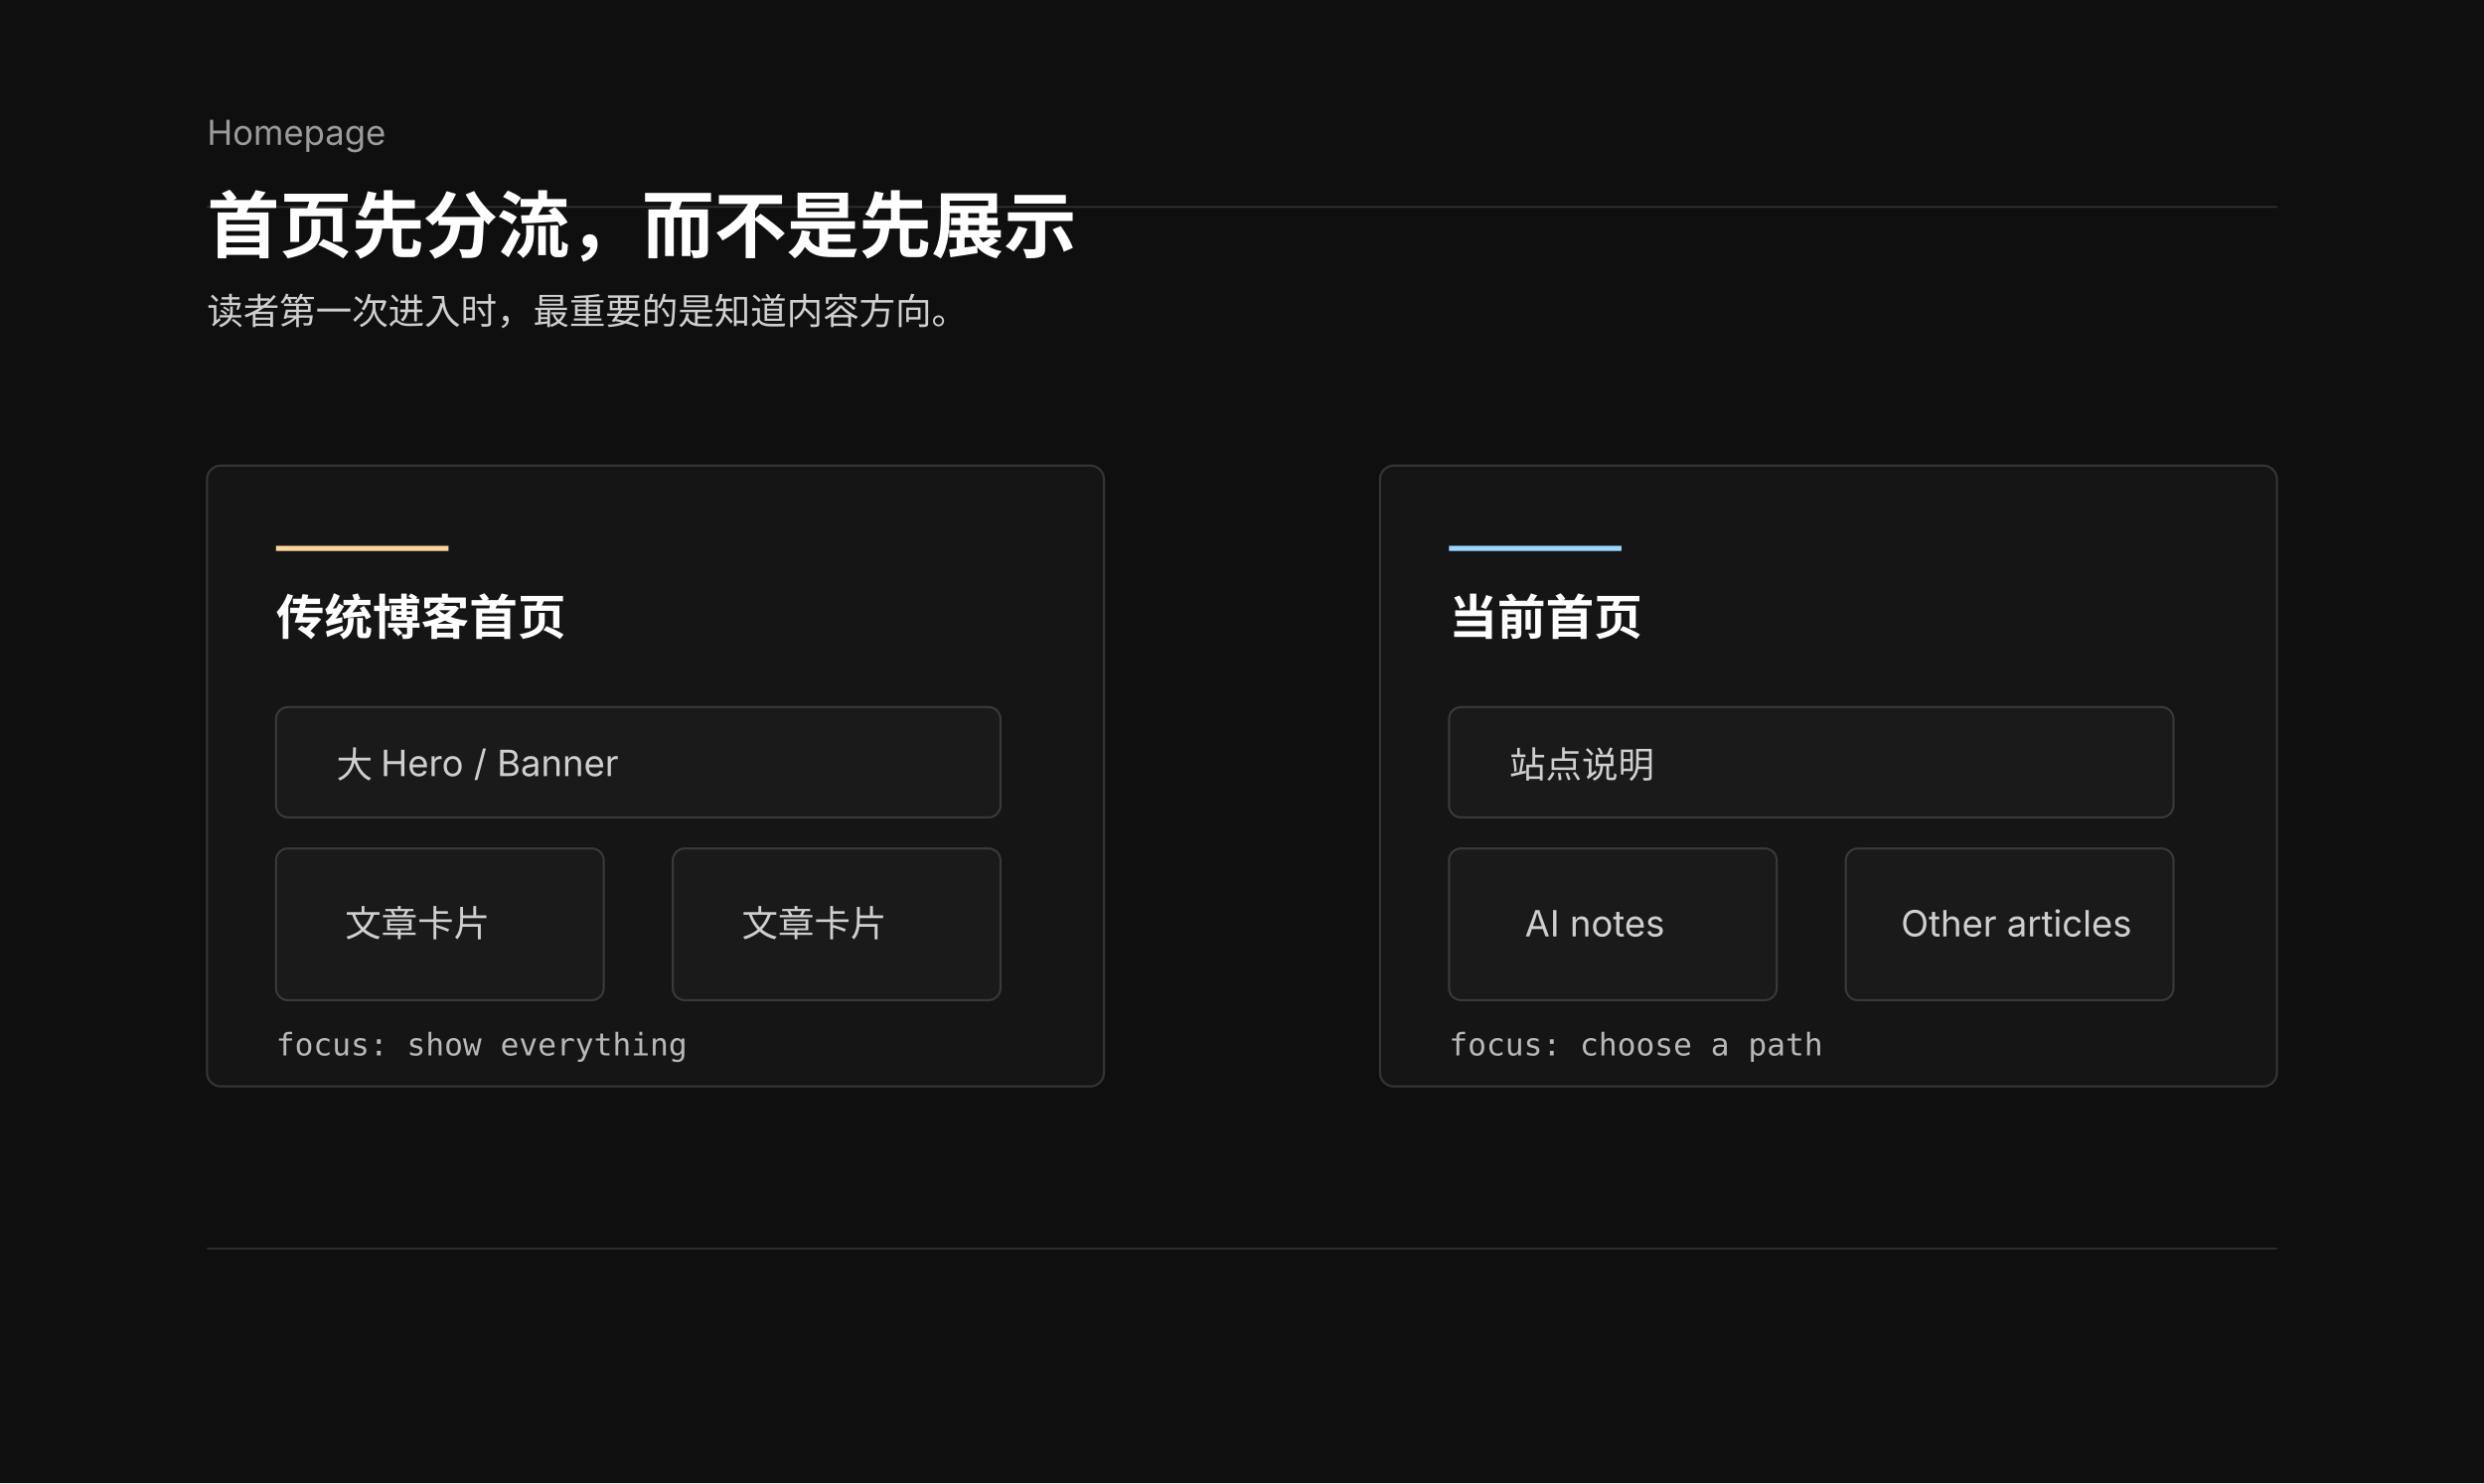
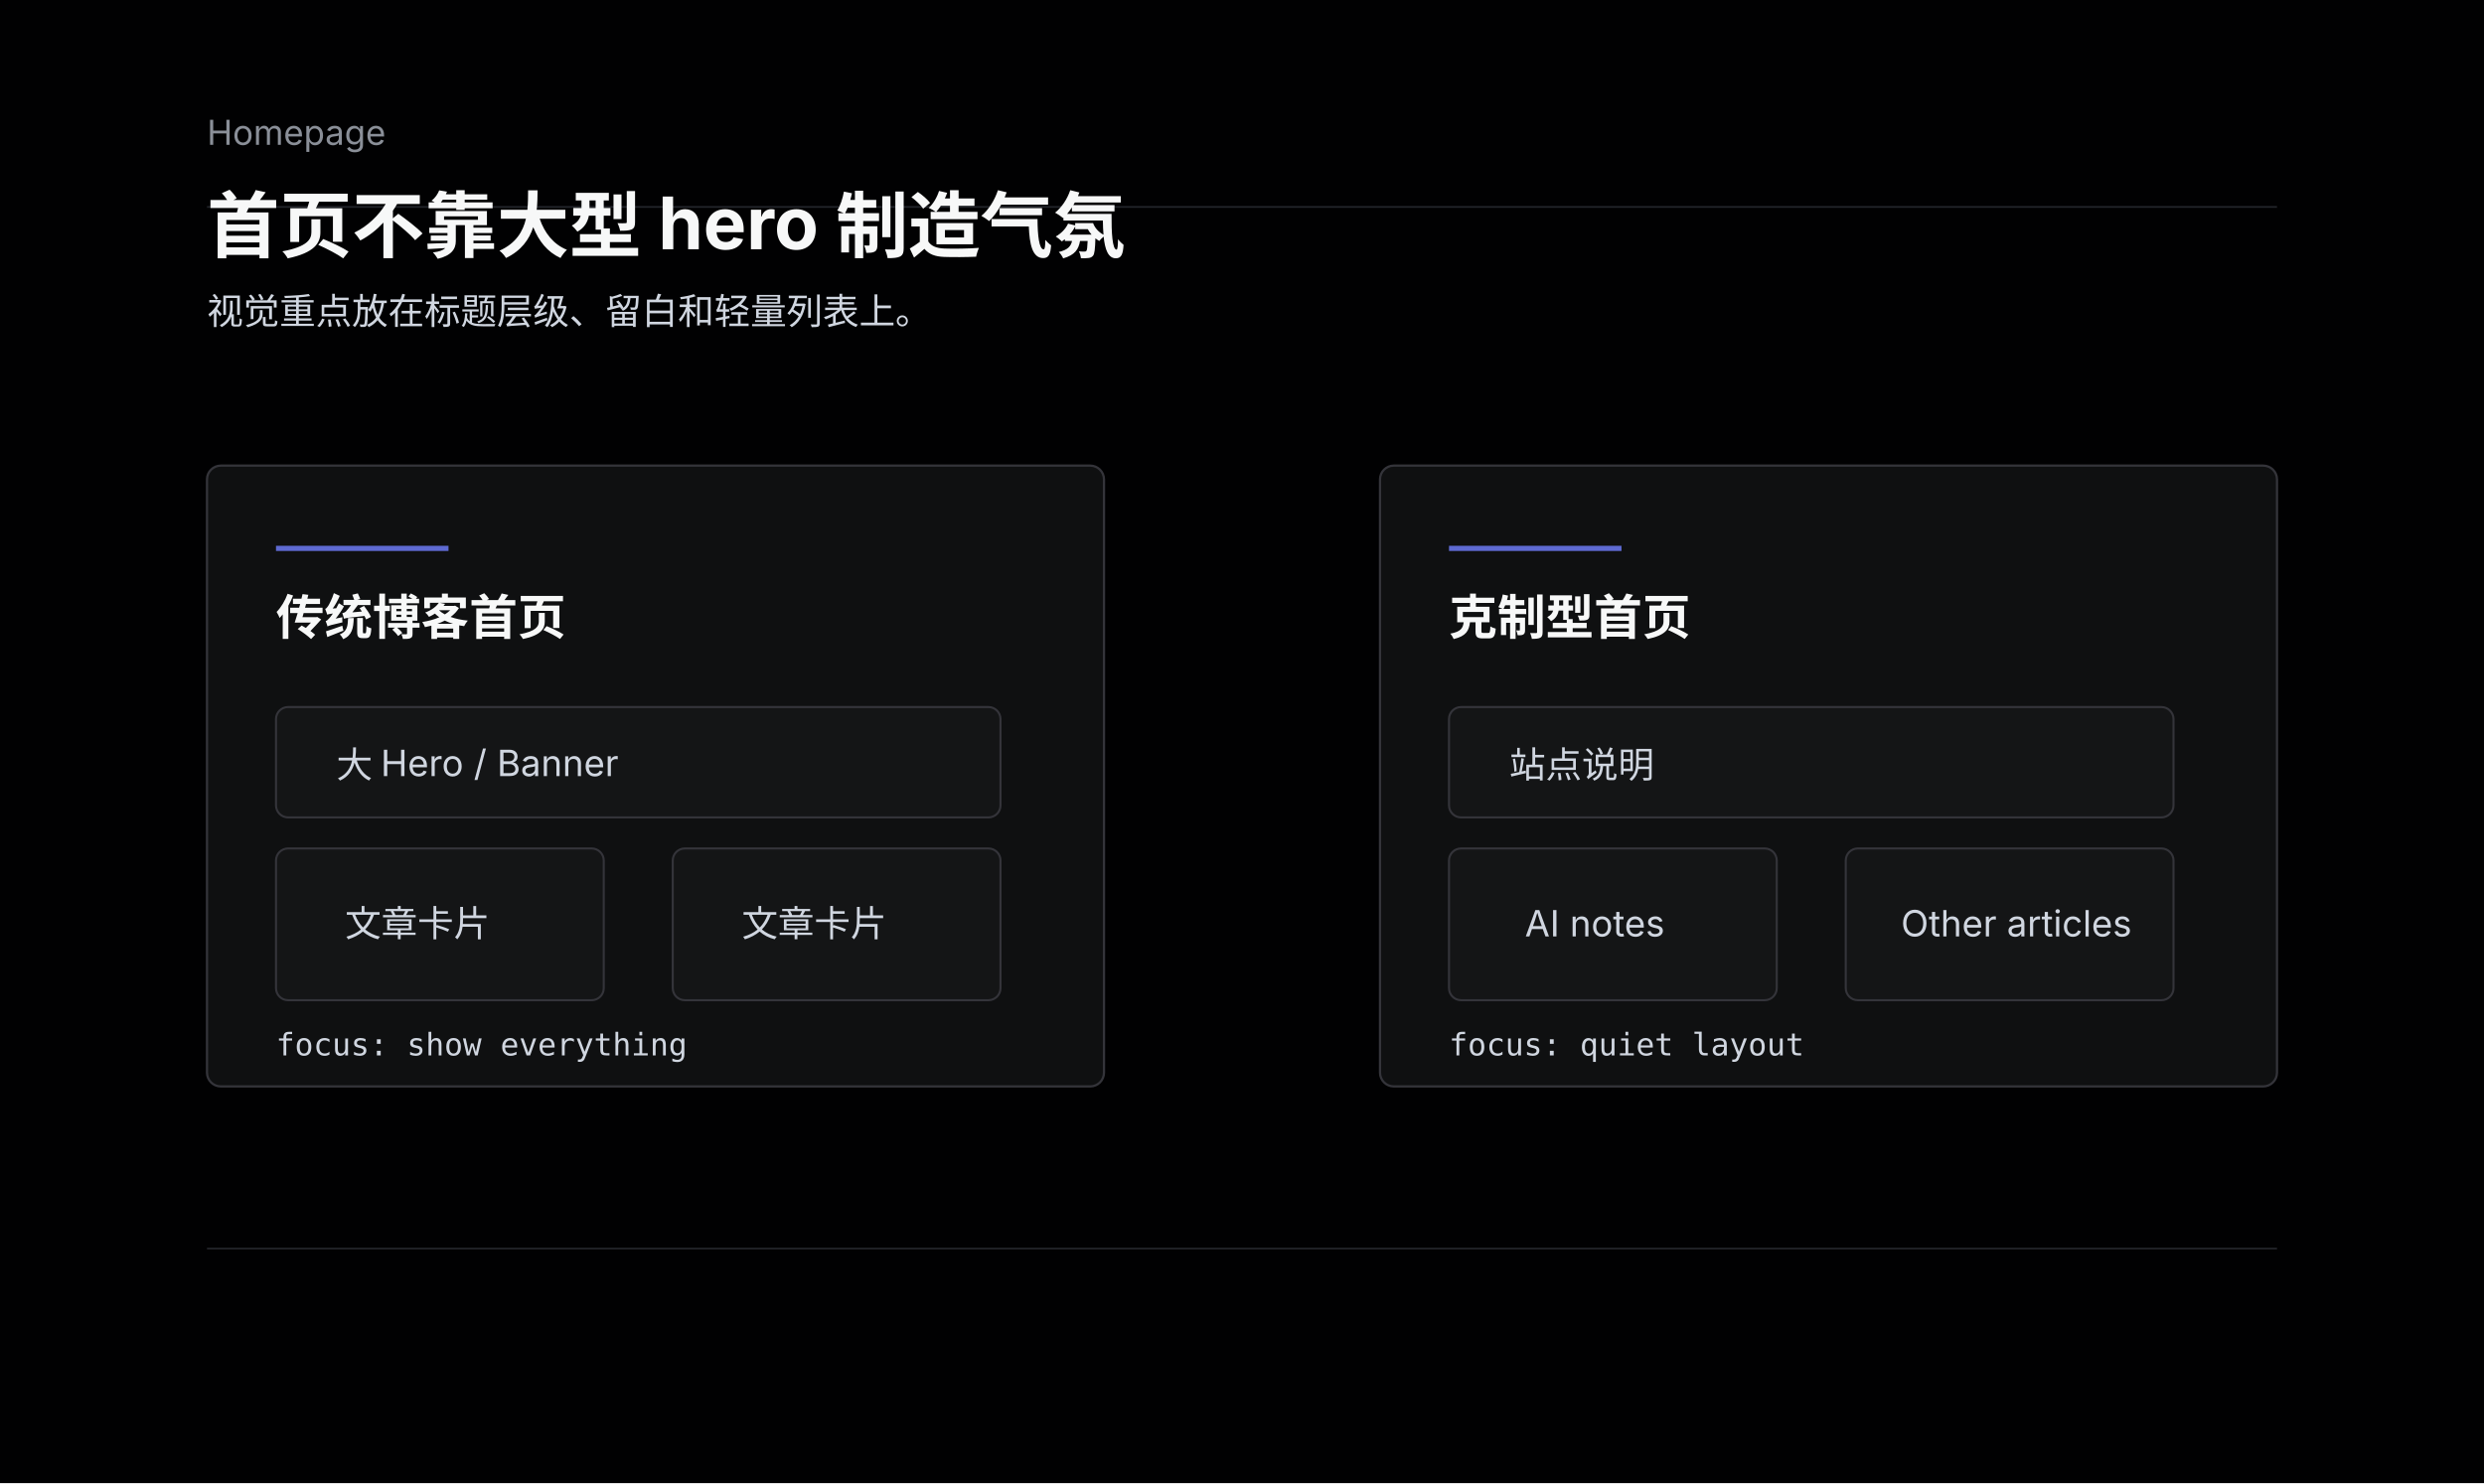
<svg xmlns="http://www.w3.org/2000/svg" width="1440" height="860" viewBox="0 0 1440 860" role="img" aria-labelledby="title desc">
  <defs>
    <style>
-       .bg{fill:#0f0f0f}.panel{fill:#151515;stroke:#343434;stroke-width:1.3}.box{fill:#1a1a1a;stroke:#3a3a3a;stroke-width:1.2}.line{stroke:#303030;stroke-width:1}.title{fill:#fff;font:650 42px "Instrument Sans","Inter","PingFang SC",sans-serif}.h{fill:#fff;font:650 28px "Instrument Sans","Inter","PingFang SC",sans-serif}.body{fill:#cfcfcf;font:400 21px "Instrument Sans","Inter","PingFang SC",sans-serif}.muted{fill:#9b9b9b;font:400 20px "Instrument Sans","Inter","PingFang SC",sans-serif}.mono{fill:#b8b8b8;font:500 18px "JetBrains Mono","SFMono-Regular",monospace}.cyan{stroke:#9ad6ff}.gold{stroke:#ffd59a}
+       .bg{fill:#010102}.panel{fill:#0f1011;stroke:#34343a;stroke-width:1.3}.box{fill:#141516;stroke:#34343a;stroke-width:1.2}.line{stroke:#23252a;stroke-width:1}.title{fill:#f7f8f8;font:650 42px "Inter","SF Pro Display","PingFang SC",sans-serif}.h{fill:#f7f8f8;font:650 28px "Inter","SF Pro Display","PingFang SC",sans-serif}.body{fill:#d0d6e0;font:400 21px "Inter","SF Pro Display","PingFang SC",sans-serif}.muted{fill:#8a8f98;font:400 20px "Inter","SF Pro Display","PingFang SC",sans-serif}.mono{fill:#d0d6e0;font:500 18px "JetBrains Mono","SFMono-Regular",monospace}.lavender-blue{stroke:#5e6ad2}
    </style>
  </defs>
  <rect class="bg" width="1440" height="860" />
  <path class="line" d="M120 120h1200M120 724h1200" />
  <text class="muted" x="120" y="84">Homepage</text>
-   <text class="title" x="120" y="146">首页先分流，而不是先展示</text>
-   <text class="body" x="120" y="188">读者第一次进入时，最重要的是知道内容方向。</text>
+   <text class="title" x="120" y="146">首页不靠大型 hero 制造气氛</text>
+   <text class="body" x="120" y="188">视觉重点放在标题层级、留白和轻量列表上。</text>
  <rect class="panel" x="120" y="270" width="520" height="360" rx="8" />
-   <line class="gold" x1="160" y1="318" x2="260" y2="318" stroke-width="3" />
+   <line class="lavender-blue" x1="160" y1="318" x2="260" y2="318" stroke-width="3" />
  <text class="h" x="160" y="368">传统博客首页</text>
  <rect class="box" x="160" y="410" width="420" height="64" rx="7" />
  <text class="body" x="195" y="451">大 Hero / Banner</text>
  <rect class="box" x="160" y="492" width="190" height="88" rx="7" />
  <text class="body" x="200" y="543">文章卡片</text>
  <rect class="box" x="390" y="492" width="190" height="88" rx="7" />
  <text class="body" x="430" y="543">文章卡片</text>
  <text class="mono" x="160" y="612">focus: show everything</text>
  <rect class="panel" x="800" y="270" width="520" height="360" rx="8" />
-   <line class="cyan" x1="840" y1="318" x2="940" y2="318" stroke-width="3" />
-   <text class="h" x="840" y="368">当前首页</text>
+   <line class="lavender-blue" x1="840" y1="318" x2="940" y2="318" stroke-width="3" />
+   <text class="h" x="840" y="368">克制型首页</text>
  <rect class="box" x="840" y="410" width="420" height="64" rx="7" />
  <text class="body" x="875" y="451">站点说明</text>
  <rect class="box" x="840" y="492" width="190" height="88" rx="7" />
  <text class="body" x="884" y="543">AI notes</text>
  <rect class="box" x="1070" y="492" width="190" height="88" rx="7" />
  <text class="body" x="1102" y="543">Other articles</text>
-   <text class="mono" x="840" y="612">focus: choose a path</text>
+   <text class="mono" x="840" y="612">focus: quiet layout</text>
</svg>
